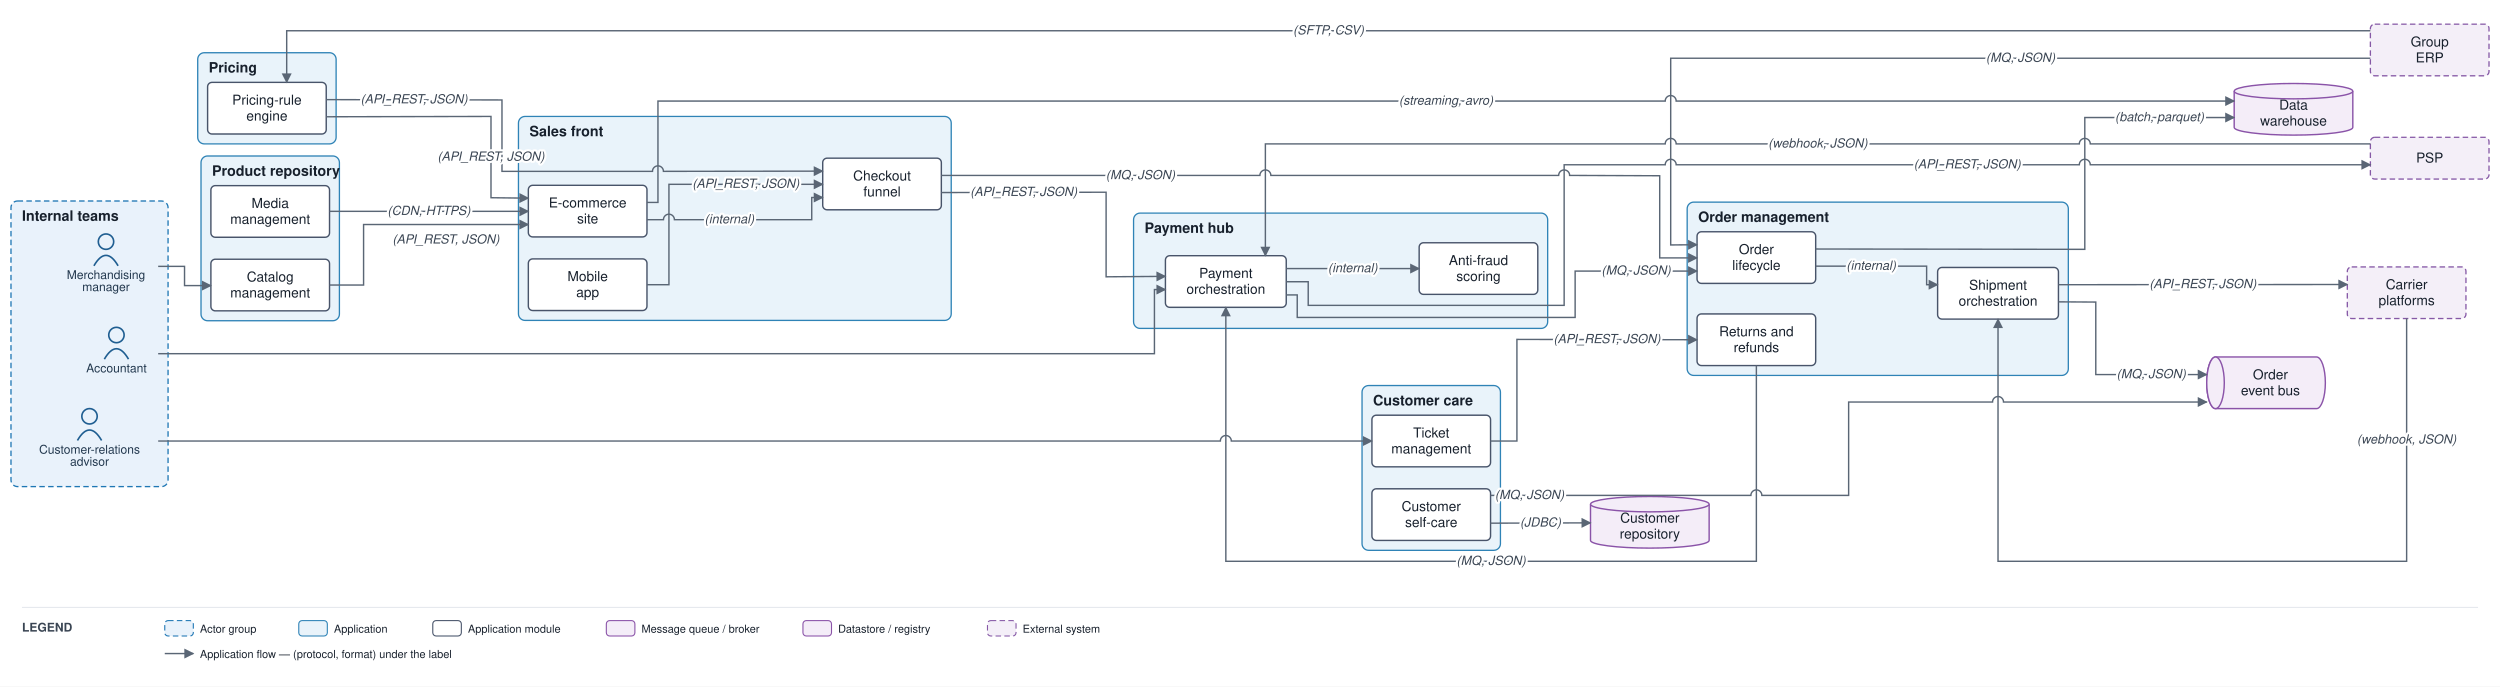
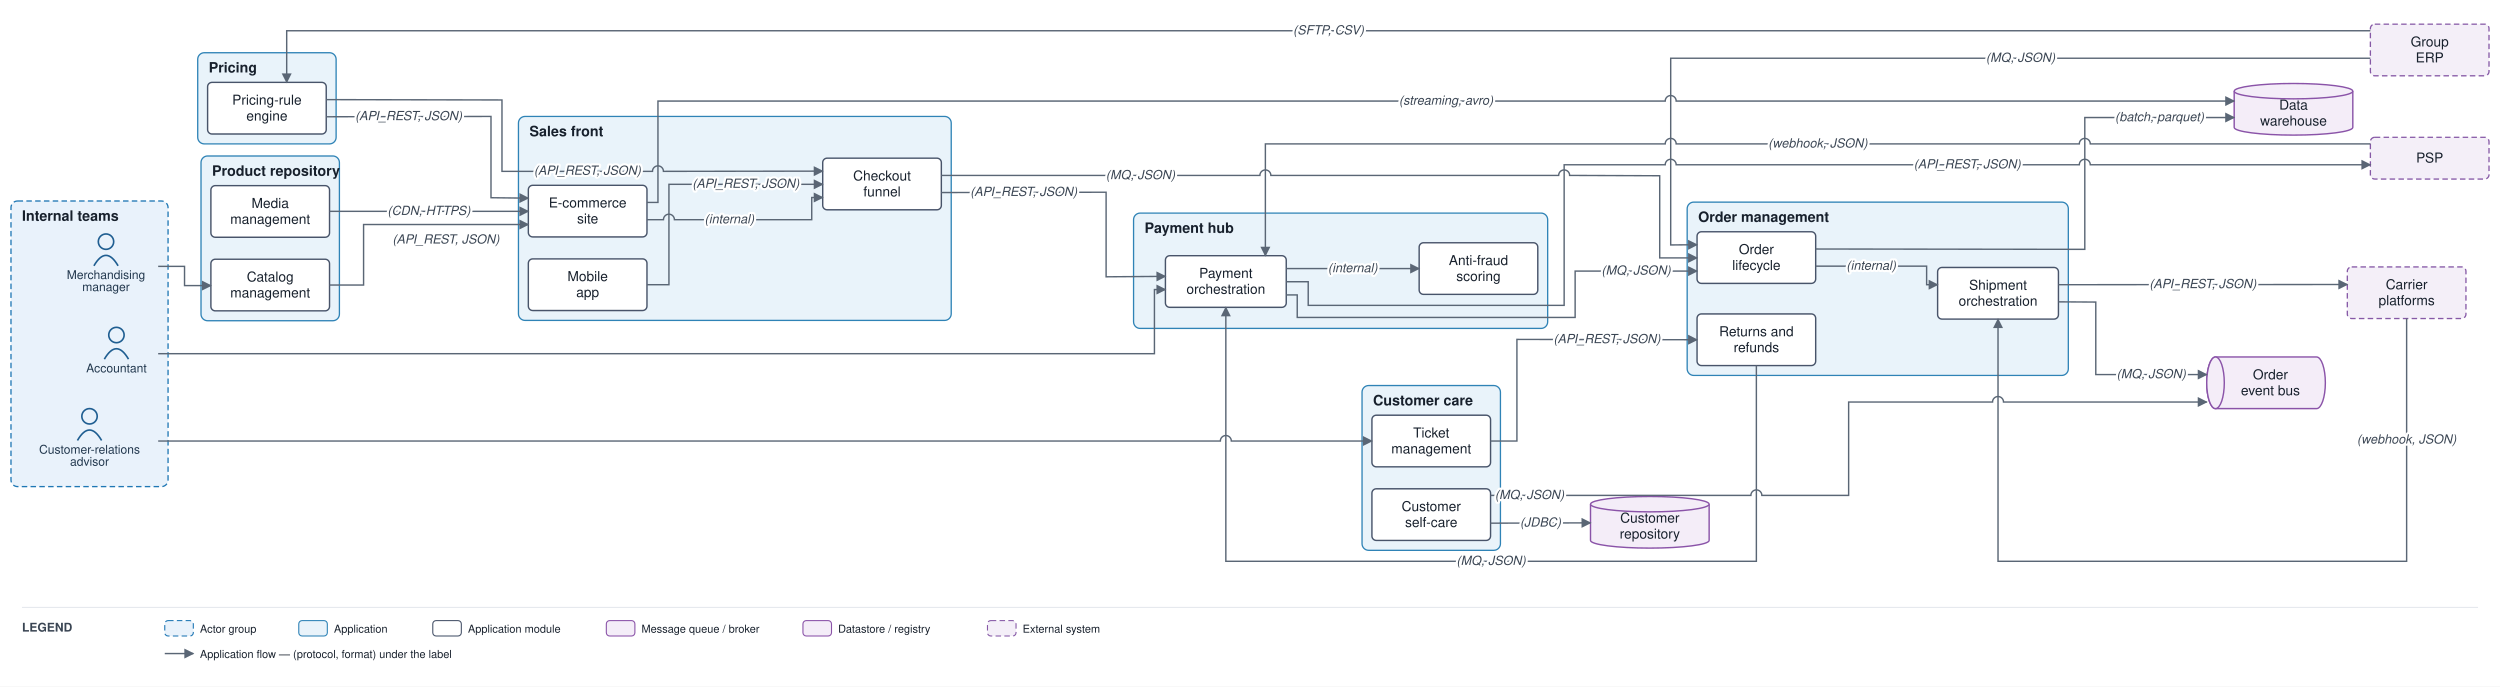
<svg xmlns="http://www.w3.org/2000/svg" viewBox="0 0 2276 625" font-family="Helvetica,Arial,sans-serif">
  <defs>
    <marker id="arr" viewBox="0 0 10 10" refX="9" refY="5" markerWidth="7" markerHeight="7" orient="auto-start-reverse">
      <path d="M0,0 L10,5 L0,10 z" fill="#5a6675" />
    </marker>
  </defs>
  <rect width="2276" height="625" fill="#ffffff" />
  <rect x="10" y="183" width="143" height="260" rx="6" fill="#e9f2fb" stroke="#1f77b4" stroke-width="1.2" stroke-dasharray="5 3" />
  <text x="20" y="201" font-size="13" font-weight="bold" fill="#17202c">Internal teams</text>
  <rect x="472" y="106" width="394" height="185.7" rx="6" fill="#e9f3fa" stroke="#2f83b6" stroke-width="1.2" />
  <text x="482" y="124" font-size="13" font-weight="bold" fill="#17202c">Sales front</text>
  <rect x="1536" y="184" width="347" height="157.8" rx="6" fill="#e9f3fa" stroke="#2f83b6" stroke-width="1.2" />
  <text x="1546" y="202" font-size="13" font-weight="bold" fill="#17202c">Order management</text>
  <rect x="183" y="142" width="126" height="150" rx="6" fill="#e9f3fa" stroke="#2f83b6" stroke-width="1.2" />
  <text x="193" y="160" font-size="13" font-weight="bold" fill="#17202c">Product repository</text>
  <rect x="180" y="48" width="126" height="83" rx="6" fill="#e9f3fa" stroke="#2f83b6" stroke-width="1.2" />
  <text x="190" y="66" font-size="13" font-weight="bold" fill="#17202c">Pricing</text>
  <rect x="1032" y="194" width="377" height="105" rx="6" fill="#e9f3fa" stroke="#2f83b6" stroke-width="1.2" />
  <text x="1042" y="212" font-size="13" font-weight="bold" fill="#17202c">Payment hub</text>
  <rect x="1240" y="351" width="126" height="150" rx="6" fill="#e9f3fa" stroke="#2f83b6" stroke-width="1.2" />
  <text x="1250" y="369" font-size="13" font-weight="bold" fill="#17202c">Customer care</text>
  <circle cx="96.5" cy="220" r="7" fill="none" stroke="#1f5e91" stroke-width="1.5" />
  <path d="M 85.5 242 q 11 -19 22 0" fill="none" stroke="#1f5e91" stroke-width="1.5" />
  <text x="96.5" y="254" font-size="11" text-anchor="middle" fill="#20364c">Merchandising</text>
  <text x="96.5" y="265" font-size="11" text-anchor="middle" fill="#20364c">manager</text>
  <circle cx="81.5" cy="379" r="7" fill="none" stroke="#1f5e91" stroke-width="1.5" />
  <path d="M 70.5 401 q 11 -19 22 0" fill="none" stroke="#1f5e91" stroke-width="1.5" />
  <text x="81.5" y="413" font-size="11" text-anchor="middle" fill="#20364c">Customer-relations</text>
  <text x="81.5" y="424" font-size="11" text-anchor="middle" fill="#20364c">advisor</text>
  <circle cx="106" cy="305" r="7" fill="none" stroke="#1f5e91" stroke-width="1.5" />
  <path d="M 95 327 q 11 -19 22 0" fill="none" stroke="#1f5e91" stroke-width="1.5" />
  <text x="106" y="339" font-size="11" text-anchor="middle" fill="#20364c">Accountant</text>
  <rect x="481" y="168.7" width="108" height="47" rx="4" fill="#ffffff" stroke="#48546a" stroke-width="1.3" />
  <text x="535" y="188.9" font-size="12.5" text-anchor="middle" fill="#17202c">E-commerce</text>
  <text x="535" y="203.4" font-size="12.5" text-anchor="middle" fill="#17202c">site</text>
  <rect x="481" y="235.7" width="108" height="47" rx="4" fill="#ffffff" stroke="#48546a" stroke-width="1.3" />
  <text x="535" y="255.9" font-size="12.5" text-anchor="middle" fill="#17202c">Mobile</text>
  <text x="535" y="270.4" font-size="12.5" text-anchor="middle" fill="#17202c">app</text>
  <rect x="749" y="144" width="108" height="47" rx="4" fill="#ffffff" stroke="#48546a" stroke-width="1.3" />
  <text x="803" y="164.3" font-size="12.5" text-anchor="middle" fill="#17202c">Checkout</text>
  <text x="803" y="178.8" font-size="12.5" text-anchor="middle" fill="#17202c">funnel</text>
  <rect x="1545" y="211" width="108" height="47" rx="4" fill="#ffffff" stroke="#48546a" stroke-width="1.3" />
  <text x="1599" y="231.3" font-size="12.5" text-anchor="middle" fill="#17202c">Order</text>
  <text x="1599" y="245.8" font-size="12.5" text-anchor="middle" fill="#17202c">lifecycle</text>
  <rect x="1764" y="243.5" width="110" height="47" rx="4" fill="#ffffff" stroke="#48546a" stroke-width="1.3" />
  <text x="1819" y="263.8" font-size="12.5" text-anchor="middle" fill="#17202c">Shipment</text>
  <text x="1819" y="278.3" font-size="12.5" text-anchor="middle" fill="#17202c">orchestration</text>
  <rect x="1545" y="285.8" width="108" height="47" rx="4" fill="#ffffff" stroke="#48546a" stroke-width="1.3" />
  <text x="1599" y="306.1" font-size="12.5" text-anchor="middle" fill="#17202c">Returns and</text>
  <text x="1599" y="320.6" font-size="12.5" text-anchor="middle" fill="#17202c">refunds</text>
  <rect x="192" y="236" width="108" height="47" rx="4" fill="#ffffff" stroke="#48546a" stroke-width="1.3" />
  <text x="246" y="256.3" font-size="12.5" text-anchor="middle" fill="#17202c">Catalog</text>
  <text x="246" y="270.8" font-size="12.5" text-anchor="middle" fill="#17202c">management</text>
  <rect x="192" y="169" width="108" height="47" rx="4" fill="#ffffff" stroke="#48546a" stroke-width="1.3" />
  <text x="246" y="189.3" font-size="12.5" text-anchor="middle" fill="#17202c">Media</text>
  <text x="246" y="203.8" font-size="12.5" text-anchor="middle" fill="#17202c">management</text>
  <rect x="189" y="75" width="108" height="47" rx="4" fill="#ffffff" stroke="#48546a" stroke-width="1.3" />
  <text x="243" y="95.3" font-size="12.5" text-anchor="middle" fill="#17202c">Pricing-rule</text>
  <text x="243" y="109.8" font-size="12.5" text-anchor="middle" fill="#17202c">engine</text>
  <rect x="1061" y="232.8" width="110" height="47" rx="4" fill="#ffffff" stroke="#48546a" stroke-width="1.3" />
  <text x="1116" y="253" font-size="12.5" text-anchor="middle" fill="#17202c">Payment</text>
  <text x="1116" y="267.5" font-size="12.5" text-anchor="middle" fill="#17202c">orchestration</text>
  <rect x="1292" y="221" width="108" height="47" rx="4" fill="#ffffff" stroke="#48546a" stroke-width="1.3" />
  <text x="1346" y="241.3" font-size="12.5" text-anchor="middle" fill="#17202c">Anti-fraud</text>
  <text x="1346" y="255.8" font-size="12.5" text-anchor="middle" fill="#17202c">scoring</text>
  <rect x="1249" y="378" width="108" height="47" rx="4" fill="#ffffff" stroke="#48546a" stroke-width="1.3" />
  <text x="1303" y="398.3" font-size="12.5" text-anchor="middle" fill="#17202c">Ticket</text>
  <text x="1303" y="412.8" font-size="12.5" text-anchor="middle" fill="#17202c">management</text>
  <rect x="1249" y="445" width="108" height="47" rx="4" fill="#ffffff" stroke="#48546a" stroke-width="1.3" />
  <text x="1303" y="465.3" font-size="12.5" text-anchor="middle" fill="#17202c">Customer</text>
  <text x="1303" y="479.8" font-size="12.5" text-anchor="middle" fill="#17202c">self-care</text>
  <path d="M 2017 325 h 92 a 8 23.5 0 0 1 0 47 h -92 a 8 23.5 0 0 1 0 -47" fill="#f4edf8" stroke="#8a53a8" stroke-width="1.3" />
  <ellipse cx="2017" cy="348.5" rx="8" ry="23.5" fill="#f4edf8" stroke="#8a53a8" stroke-width="1.3" />
  <text x="2067" y="345.3" font-size="12.5" text-anchor="middle" fill="#17202c">Order</text>
  <text x="2067" y="359.8" font-size="12.5" text-anchor="middle" fill="#17202c">event bus</text>
  <path d="M 2034 83 v 33 a 54 7 0 0 0 108 0 v -33" fill="#f4edf8" stroke="#8a53a8" stroke-width="1.3" />
  <ellipse cx="2088" cy="83" rx="54" ry="7" fill="#f4edf8" stroke="#8a53a8" stroke-width="1.3" />
  <text x="2088" y="99.8" font-size="12.5" text-anchor="middle" fill="#17202c">Data</text>
  <text x="2088" y="114.3" font-size="12.5" text-anchor="middle" fill="#17202c">warehouse</text>
  <path d="M 1448 459 v 33 a 54 7 0 0 0 108 0 v -33" fill="#f4edf8" stroke="#8a53a8" stroke-width="1.3" />
  <ellipse cx="1502" cy="459" rx="54" ry="7" fill="#f4edf8" stroke="#8a53a8" stroke-width="1.3" />
  <text x="1502" y="475.8" font-size="12.5" text-anchor="middle" fill="#17202c">Customer</text>
  <text x="1502" y="490.3" font-size="12.5" text-anchor="middle" fill="#17202c">repository</text>
  <rect x="2158" y="125" width="108" height="38" rx="4" fill="#f4eff8" stroke="#8659a6" stroke-width="1.2" stroke-dasharray="5 3" />
  <text x="2212" y="148" font-size="12.5" text-anchor="middle" fill="#17202c">PSP</text>
  <rect x="2137" y="243" width="108" height="47" rx="4" fill="#f4eff8" stroke="#8659a6" stroke-width="1.2" stroke-dasharray="5 3" />
  <text x="2191" y="263.3" font-size="12.5" text-anchor="middle" fill="#17202c">Carrier</text>
  <text x="2191" y="277.8" font-size="12.5" text-anchor="middle" fill="#17202c">platforms</text>
  <rect x="2158" y="22" width="108" height="47" rx="4" fill="#f4eff8" stroke="#8659a6" stroke-width="1.2" stroke-dasharray="5 3" />
  <text x="2212" y="42.3" font-size="12.5" text-anchor="middle" fill="#17202c">Group</text>
  <text x="2212" y="56.8" font-size="12.5" text-anchor="middle" fill="#17202c">ERP</text>
  <path d="M 144 242.5 L 168 242.5 L 168 260 L 192 260" fill="none" stroke="#5a6675" stroke-width="1.3" marker-end="url(#arr)" />
  <path d="M 300 259.5 L 331 259.5 L 331 204.4 L 481 204.4" fill="none" stroke="#5a6675" stroke-width="1.3" marker-end="url(#arr)" />
  <path d="M 300 192.4 L 481 192.4" fill="none" stroke="#5a6675" stroke-width="1.3" marker-end="url(#arr)" />
  <path d="M 297 106.3 L 447 106 L 447 180 L 481 180.4" fill="none" stroke="#5a6675" stroke-width="1.3" marker-end="url(#arr)" />
  <path d="M 297 90.7 L 457 91 L 457 156 L 594 156 A 5 5 0 0 1 604 156 L 749 155.8" fill="none" stroke="#5a6675" stroke-width="1.3" marker-end="url(#arr)" />
  <path d="M 2158 28 L 261 28 L 261 75" fill="none" stroke="#5a6675" stroke-width="1.3" marker-end="url(#arr)" />
  <path d="M 589 200 L 604 200 A 5 5 0 0 1 614 200 L 739 200 L 739 179.8 L 749 179.8" fill="none" stroke="#5a6675" stroke-width="1.3" marker-end="url(#arr)" />
  <path d="M 589 259.2 L 609 259.2 L 609 167.8 L 749 167.8" fill="none" stroke="#5a6675" stroke-width="1.3" marker-end="url(#arr)" />
  <path d="M 857 159.7 L 1147 159.7 A 5 5 0 0 1 1157 159.7 L 1419 159.7 A 5 5 0 0 1 1429 159.7 L 1511 160 L 1511 234.8 L 1545 234.8" fill="none" stroke="#5a6675" stroke-width="1.3" marker-end="url(#arr)" />
  <path d="M 857 175.3 L 1007 175 L 1007 252 L 1061 251.6" fill="none" stroke="#5a6675" stroke-width="1.3" marker-end="url(#arr)" />
  <path d="M 1171 244.5 L 1292 244.5" fill="none" stroke="#5a6675" stroke-width="1.3" marker-end="url(#arr)" />
  <path d="M 1171 256.5 L 1191 256.5 L 1191 278 L 1424 278 L 1424 150 L 1516 150 A 5 5 0 0 1 1526 150 L 1893 150 A 5 5 0 0 1 1903 150 L 2158 150" fill="none" stroke="#5a6675" stroke-width="1.3" marker-end="url(#arr)" />
  <path d="M 2158 131 L 1903 131 A 5 5 0 0 0 1893 131 L 1526 131 A 5 5 0 0 0 1516 131 L 1152 131 L 1152 232.8" fill="none" stroke="#5a6675" stroke-width="1.3" marker-end="url(#arr)" />
  <path d="M 1171 268.5 L 1181 268.5 L 1181 289 L 1434 289 L 1434 246.8 L 1545 246.8" fill="none" stroke="#5a6675" stroke-width="1.3" marker-end="url(#arr)" />
  <path d="M 1653 242.3 L 1754 242.3 L 1754 259.2 L 1764 259.2" fill="none" stroke="#5a6675" stroke-width="1.3" marker-end="url(#arr)" />
  <path d="M 1874 259.2 L 2137 259" fill="none" stroke="#5a6675" stroke-width="1.3" marker-end="url(#arr)" />
  <path d="M 2191 290 L 2191 511 L 1819 511 L 1819 290.5" fill="none" stroke="#5a6675" stroke-width="1.3" marker-end="url(#arr)" />
  <path d="M 1874 274.8 L 1908 275 L 1908 341 L 2009 341" fill="none" stroke="#5a6675" stroke-width="1.3" marker-end="url(#arr)" />
  <path d="M 1357 451 L 1594 451 A 5 5 0 0 1 1604 451 L 1683 451 L 1683 366 L 1814 366 A 5 5 0 0 1 1824 366 L 2009 366" fill="none" stroke="#5a6675" stroke-width="1.3" marker-end="url(#arr)" />
  <path d="M 144 401.5 L 1111 401.5 A 5 5 0 0 1 1121 401.5 L 1249 401.5" fill="none" stroke="#5a6675" stroke-width="1.3" marker-end="url(#arr)" />
  <path d="M 1357 401.5 L 1381 401.5 L 1381 309 L 1545 309.3" fill="none" stroke="#5a6675" stroke-width="1.3" marker-end="url(#arr)" />
  <path d="M 1599 332.8 L 1599 511 L 1116 511 L 1116 279.8" fill="none" stroke="#5a6675" stroke-width="1.3" marker-end="url(#arr)" />
  <path d="M 1357 476.3 L 1448 476" fill="none" stroke="#5a6675" stroke-width="1.3" marker-end="url(#arr)" />
  <path d="M 1653 226.7 L 1898 227 L 1898 107 L 2034 107" fill="none" stroke="#5a6675" stroke-width="1.3" marker-end="url(#arr)" />
  <path d="M 589 184.3 L 599 184.3 L 599 92 L 1516 92 A 5 5 0 0 1 1526 92 L 2034 92" fill="none" stroke="#5a6675" stroke-width="1.3" marker-end="url(#arr)" />
  <path d="M 144 322 L 1051 322 L 1051 263.6 L 1061 263.6" fill="none" stroke="#5a6675" stroke-width="1.3" marker-end="url(#arr)" />
  <path d="M 2158 53 L 1521 53 L 1521 223 L 1545 222.8" fill="none" stroke="#5a6675" stroke-width="1.3" marker-end="url(#arr)" />
  <text x="406" y="221.7" font-size="11.5" text-anchor="middle" fill="#3a4553" font-style="italic" stroke="#ffffff" stroke-width="4" paint-order="stroke" stroke-linejoin="round">(API_REST, JSON)</text>
  <text x="390.5" y="195.7" font-size="11.5" text-anchor="middle" fill="#3a4553" font-style="italic" stroke="#ffffff" stroke-width="4" paint-order="stroke" stroke-linejoin="round">(CDN, HTTPS)</text>
-   <text x="447" y="146.3" font-size="11.5" text-anchor="middle" fill="#3a4553" font-style="italic" stroke="#ffffff" stroke-width="4" paint-order="stroke" stroke-linejoin="round">(API_REST, JSON)</text>
-   <text x="377" y="94.1" font-size="11.5" text-anchor="middle" fill="#3a4553" font-style="italic" stroke="#ffffff" stroke-width="4" paint-order="stroke" stroke-linejoin="round">(API_REST, JSON)</text>
+   <text x="372" y="109.4" font-size="11.5" text-anchor="middle" fill="#3a4553" font-style="italic" stroke="#ffffff" stroke-width="4" paint-order="stroke" stroke-linejoin="round">(API_REST, JSON)</text>
+   <text x="534.8" y="159.1" font-size="11.5" text-anchor="middle" fill="#3a4553" font-style="italic" stroke="#ffffff" stroke-width="4" paint-order="stroke" stroke-linejoin="round">(API_REST, JSON)</text>
  <text x="1209.5" y="31.3" font-size="11.5" text-anchor="middle" fill="#3a4553" font-style="italic" stroke="#ffffff" stroke-width="4" paint-order="stroke" stroke-linejoin="round">(SFTP, CSV)</text>
  <text x="664" y="203.3" font-size="11.5" text-anchor="middle" fill="#3a4553" font-style="italic" stroke="#ffffff" stroke-width="4" paint-order="stroke" stroke-linejoin="round">(internal)</text>
  <text x="679" y="171" font-size="11.5" text-anchor="middle" fill="#3a4553" font-style="italic" stroke="#ffffff" stroke-width="4" paint-order="stroke" stroke-linejoin="round">(API_REST, JSON)</text>
  <text x="1038.3" y="163.1" font-size="11.5" text-anchor="middle" fill="#3a4553" font-style="italic" stroke="#ffffff" stroke-width="4" paint-order="stroke" stroke-linejoin="round">(MQ, JSON)</text>
  <text x="932" y="178.4" font-size="11.5" text-anchor="middle" fill="#3a4553" font-style="italic" stroke="#ffffff" stroke-width="4" paint-order="stroke" stroke-linejoin="round">(API_REST, JSON)</text>
  <text x="1231.5" y="247.8" font-size="11.5" text-anchor="middle" fill="#3a4553" font-style="italic" stroke="#ffffff" stroke-width="4" paint-order="stroke" stroke-linejoin="round">(internal)</text>
  <text x="1791" y="153.3" font-size="11.5" text-anchor="middle" fill="#3a4553" font-style="italic" stroke="#ffffff" stroke-width="4" paint-order="stroke" stroke-linejoin="round">(API_REST, JSON)</text>
  <text x="1655" y="134.3" font-size="11.5" text-anchor="middle" fill="#3a4553" font-style="italic" stroke="#ffffff" stroke-width="4" paint-order="stroke" stroke-linejoin="round">(webhook, JSON)</text>
  <text x="1489.5" y="250" font-size="11.5" text-anchor="middle" fill="#3a4553" font-style="italic" stroke="#ffffff" stroke-width="4" paint-order="stroke" stroke-linejoin="round">(MQ, JSON)</text>
  <text x="1703.5" y="245.6" font-size="11.5" text-anchor="middle" fill="#3a4553" font-style="italic" stroke="#ffffff" stroke-width="4" paint-order="stroke" stroke-linejoin="round">(internal)</text>
  <text x="2005.5" y="262.3" font-size="11.5" text-anchor="middle" fill="#3a4553" font-style="italic" stroke="#ffffff" stroke-width="4" paint-order="stroke" stroke-linejoin="round">(API_REST, JSON)</text>
  <text x="2191" y="403.8" font-size="11.5" text-anchor="middle" fill="#3a4553" font-style="italic" stroke="#ffffff" stroke-width="4" paint-order="stroke" stroke-linejoin="round">(webhook, JSON)</text>
  <text x="1958.5" y="344.3" font-size="11.5" text-anchor="middle" fill="#3a4553" font-style="italic" stroke="#ffffff" stroke-width="4" paint-order="stroke" stroke-linejoin="round">(MQ, JSON)</text>
  <text x="1392.5" y="454.3" font-size="11.5" text-anchor="middle" fill="#3a4553" font-style="italic" stroke="#ffffff" stroke-width="4" paint-order="stroke" stroke-linejoin="round">(MQ, JSON)</text>
  <text x="1463" y="312.4" font-size="11.5" text-anchor="middle" fill="#3a4553" font-style="italic" stroke="#ffffff" stroke-width="4" paint-order="stroke" stroke-linejoin="round">(API_REST, JSON)</text>
  <text x="1357.5" y="514.3" font-size="11.5" text-anchor="middle" fill="#3a4553" font-style="italic" stroke="#ffffff" stroke-width="4" paint-order="stroke" stroke-linejoin="round">(MQ, JSON)</text>
  <text x="1402.5" y="479.4" font-size="11.5" text-anchor="middle" fill="#3a4553" font-style="italic" stroke="#ffffff" stroke-width="4" paint-order="stroke" stroke-linejoin="round">(JDBC)</text>
  <text x="1966" y="110.3" font-size="11.5" text-anchor="middle" fill="#3a4553" font-style="italic" stroke="#ffffff" stroke-width="4" paint-order="stroke" stroke-linejoin="round">(batch, parquet)</text>
  <text x="1316.5" y="95.3" font-size="11.5" text-anchor="middle" fill="#3a4553" font-style="italic" stroke="#ffffff" stroke-width="4" paint-order="stroke" stroke-linejoin="round">(streaming, avro)</text>
  <text x="1839.5" y="56.3" font-size="11.5" text-anchor="middle" fill="#3a4553" font-style="italic" stroke="#ffffff" stroke-width="4" paint-order="stroke" stroke-linejoin="round">(MQ, JSON)</text>
  <line x1="20" y1="553" x2="2256" y2="553" stroke="#e6e9ee" stroke-width="1" />
  <text x="20" y="575" font-size="11" font-weight="bold" fill="#3a4553">LEGEND</text>
  <rect x="150" y="565" width="26" height="14" rx="3" fill="#e9f2fb" stroke="#1f77b4" stroke-dasharray="5 3" />
  <text x="182" y="576" font-size="10" fill="#17202c">Actor group</text>
  <rect x="272" y="565" width="26" height="14" rx="3" fill="#e9f3fa" stroke="#2f83b6" />
  <text x="304" y="576" font-size="10" fill="#17202c">Application</text>
  <rect x="394" y="565" width="26" height="14" rx="3" fill="#ffffff" stroke="#48546a" />
  <text x="426" y="576" font-size="10" fill="#17202c">Application module</text>
  <rect x="552" y="565" width="26" height="14" rx="3" fill="#f4edf8" stroke="#8a53a8" />
  <text x="584" y="576" font-size="10" fill="#17202c">Message queue / broker</text>
  <rect x="731" y="565" width="26" height="14" rx="3" fill="#f4edf8" stroke="#8a53a8" />
  <text x="763" y="576" font-size="10" fill="#17202c">Datastore / registry</text>
  <rect x="899" y="565" width="26" height="14" rx="3" fill="#f4eff8" stroke="#8659a6" stroke-dasharray="5 3" />
  <text x="931" y="576" font-size="10" fill="#17202c">External system</text>
  <line x1="150" y1="595" x2="176" y2="595" stroke="#5a6675" stroke-width="1.3" marker-end="url(#arr)" />
  <text x="182" y="599" font-size="10" fill="#17202c">Application flow — (protocol, format) under the label</text>
</svg>
